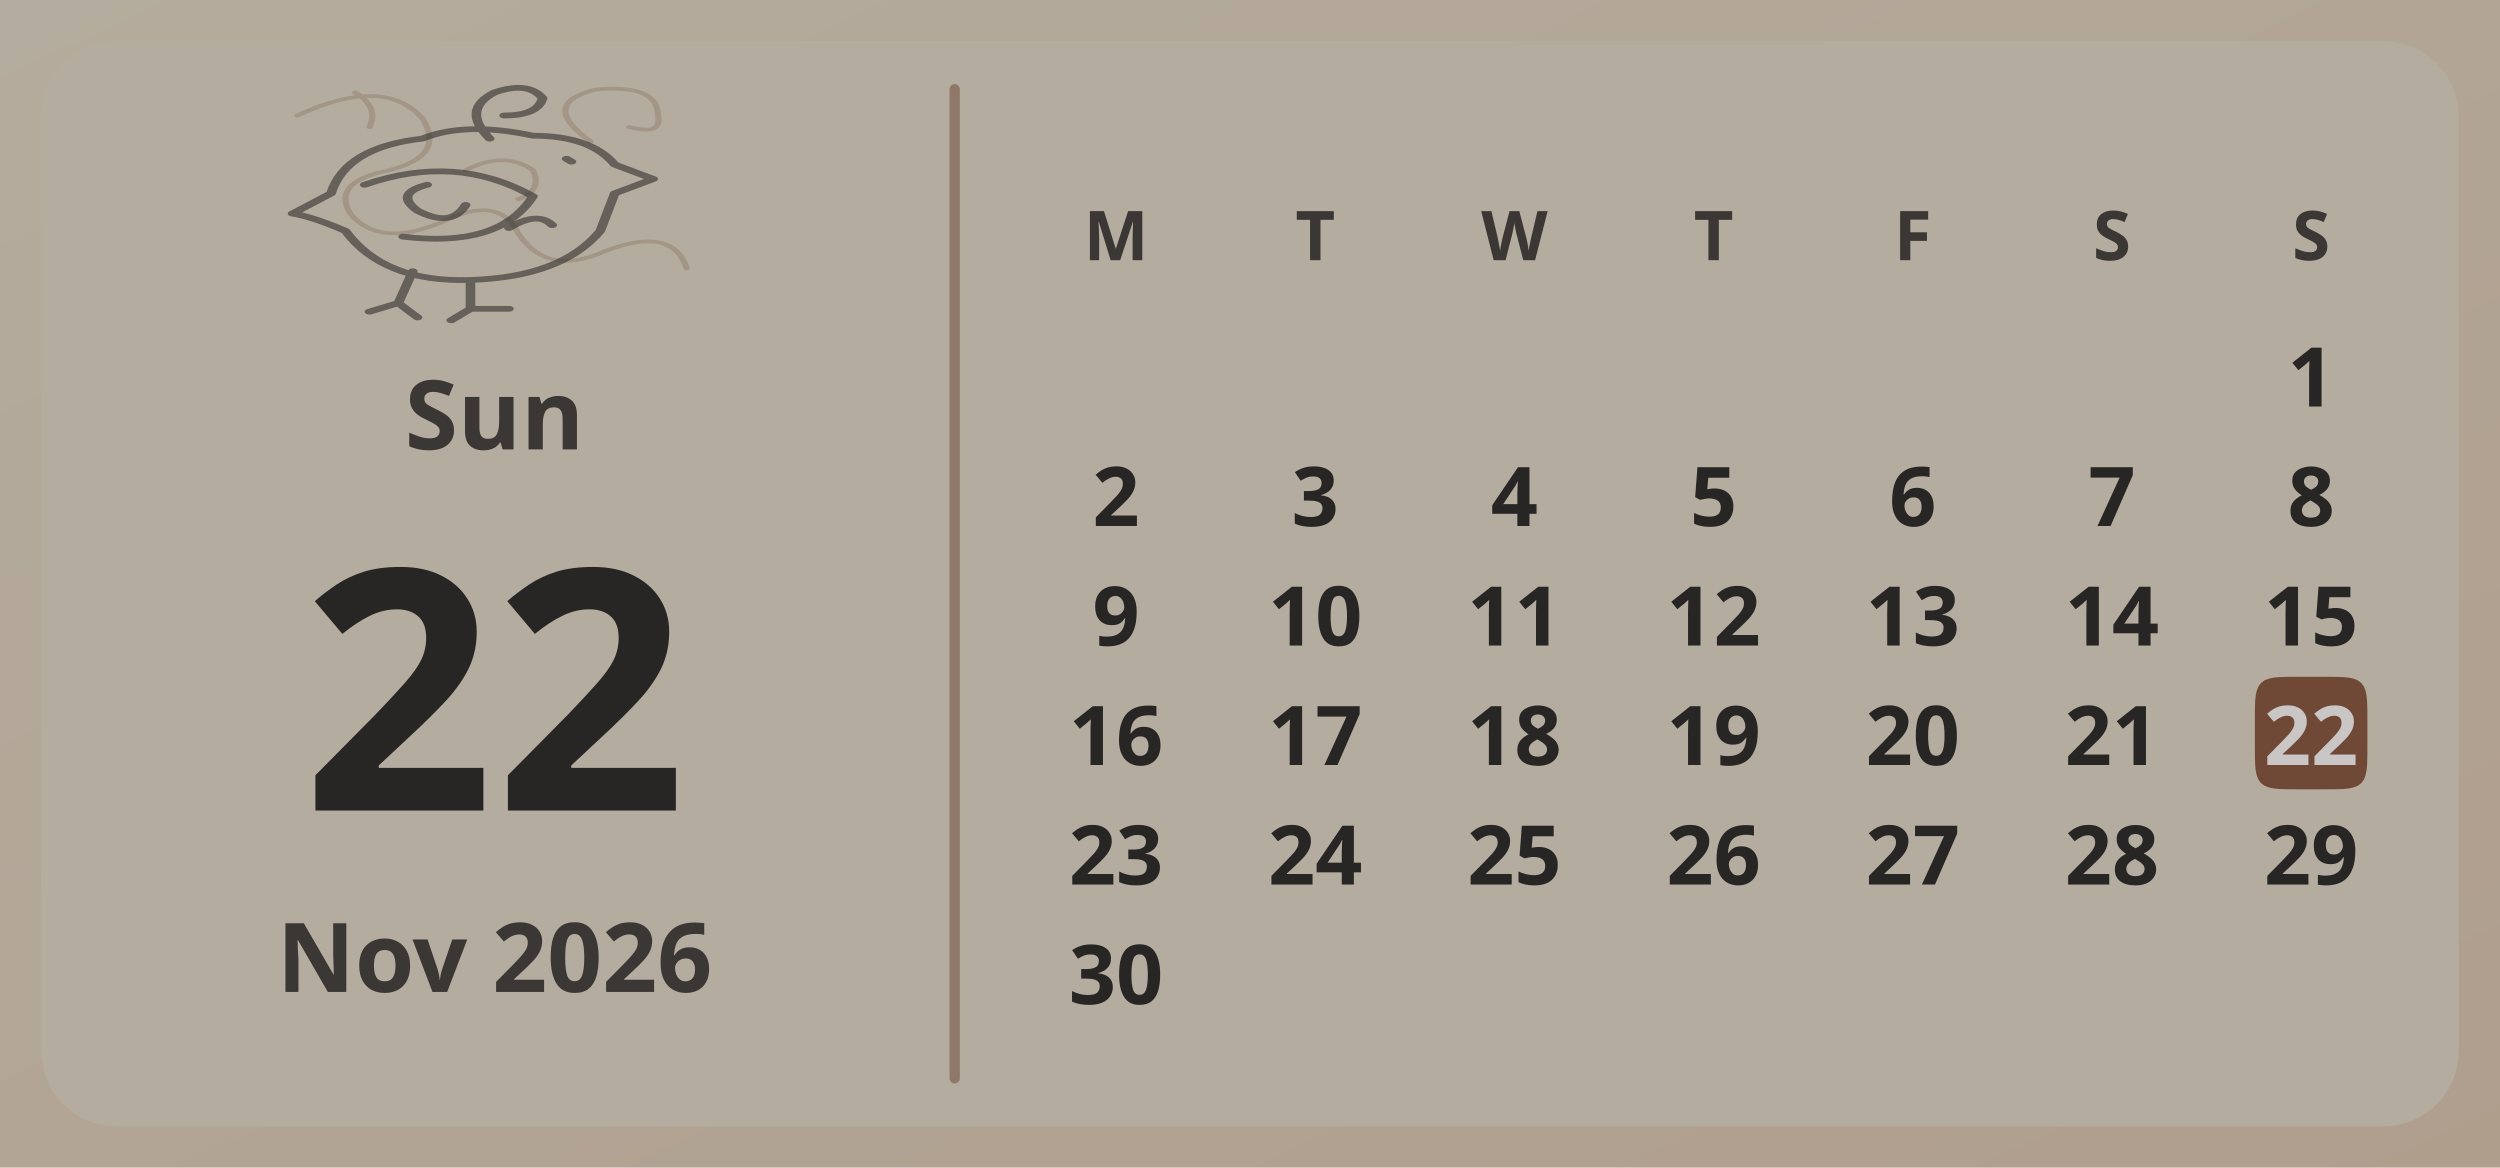
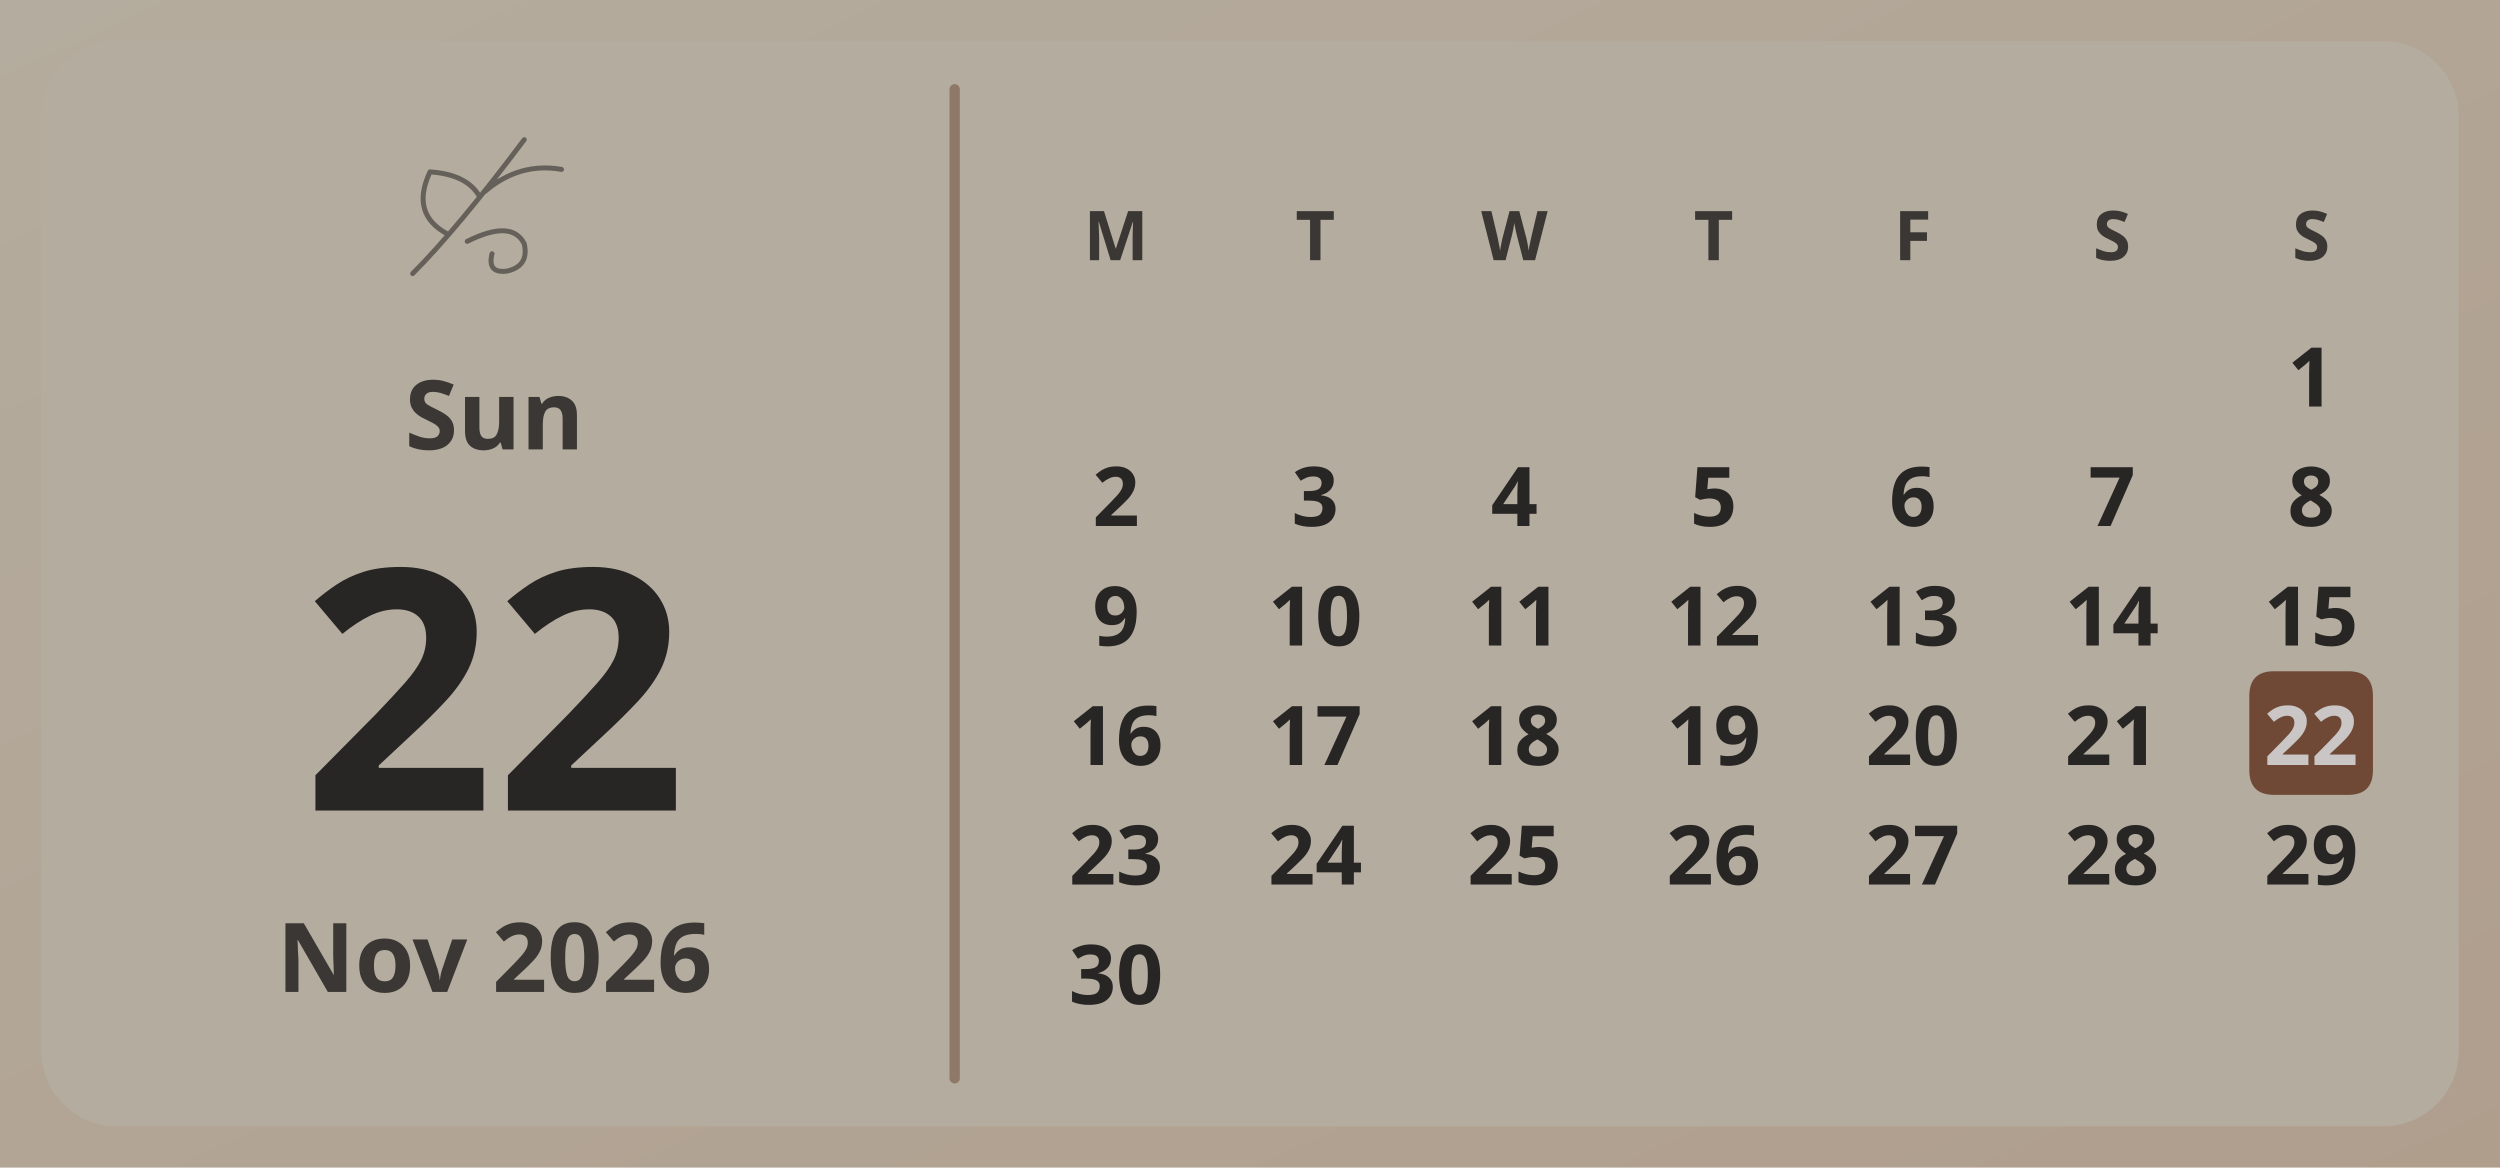
<svg xmlns="http://www.w3.org/2000/svg" width="364" height="170" viewBox="0 0 364 170">
  <defs>
    <linearGradient id="paint" x1="0" y1="0" x2="1" y2="1">
      <stop stop-color="#B4AC9E" />
      <stop offset="1" stop-color="#B09E8D" />
    </linearGradient>
  </defs>
  <rect width="364" height="170" fill="url(#paint)" />
  <g font-family="ui-rounded,system-ui,sans-serif" style="font-variant-numeric:tabular-nums">
    <rect x="6" y="6" width="352" height="158" rx="11" fill="#B4AC9E" opacity="1" />
    <line x1="139" y1="13" x2="139" y2="157" stroke="#6F4935" opacity="0.52" stroke-width="1.5" stroke-linecap="round" />
-     <path d="M 9 21 Q 27 7 35 22 Q 40 35 28 40 Q 16 44 20 55 Q 26 67 39 58 Q 51 48 55 62 Q 61 77 73 68 Q 87 59 90 74 M 21 13 Q 26 18 24 25 M 44 40 Q 52 33 58 40 Q 60 47 55 50 M 70 30 Q 59 17 71 12 Q 84 10 84 21 Q 85 28 78 25" transform="translate(37 8) scale(0.7 0.42)" fill="none" stroke="#6F4935" stroke-width="1.3" stroke-linecap="round" stroke-linejoin="round" opacity="0.22" />
-     <path d="M 19 61 Q 12 56 8 55 L 16 48 Q 19 32 35 29 Q 44 23 58 28 Q 70 28 75 38 L 83 43 L 75 48 L 72 61 Q 64 77 45 78 L 45 88 L 53 88 M 45 88 L 41 92 M 33 75 L 30 86 L 24 89 M 30 86 L 34 91 M 19 61 Q 27 79 45 78 M 23 45 Q 42 34 58 49 Q 51 67 31 63 M 49 29 Q 43 19 50 13 Q 57 9 60 15 Q 59 21 52 21 M 65 36 L 66 37 M 36 45 Q 29 48 34 54 Q 41 60 44 52 M 53 60 Q 59 54 62 59" transform="translate(37 8) scale(0.7 0.42)" fill="none" stroke="#3A3734" stroke-width="2" stroke-linecap="round" stroke-linejoin="round" opacity="0.65" />
+     <path d="M 17 80 Q 35 62 62 26 M 31 64 Q 16 56 24 39 Q 39 40 44 49 M 46 47 Q 60 35 77 38 M 39 67 Q 57 58 62 68 Q 64 77 55 79 Q 47 80 49 72" transform="translate(53.94 10.94) scale(0.3612 0.3612)" fill="none" stroke="#3A3734" stroke-width="2" stroke-linecap="round" stroke-linejoin="round" opacity="0.65" />
    <text x="72" y="60" font-size="14" font-weight="600" fill="#3A3734" text-anchor="middle" dominant-baseline="central" alignment-baseline="central">Sun</text>
    <text x="72" y="99" font-size="49" font-weight="700" fill="#282625" text-anchor="middle" dominant-baseline="central" alignment-baseline="central">22</text>
    <text x="72" y="139" font-size="14" font-weight="600" fill="#3A3734" text-anchor="middle" dominant-baseline="central" alignment-baseline="central">Nov 2026</text>
    <text x="162.5" y="34" font-size="10" font-weight="600" fill="#3A3734" text-anchor="middle" dominant-baseline="central" alignment-baseline="central">M</text>
    <text x="191.5" y="34" font-size="10" font-weight="600" fill="#3A3734" text-anchor="middle" dominant-baseline="central" alignment-baseline="central">T</text>
    <text x="220.5" y="34" font-size="10" font-weight="600" fill="#3A3734" text-anchor="middle" dominant-baseline="central" alignment-baseline="central">W</text>
    <text x="249.5" y="34" font-size="10" font-weight="600" fill="#3A3734" text-anchor="middle" dominant-baseline="central" alignment-baseline="central">T</text>
    <text x="278.5" y="34" font-size="10" font-weight="600" fill="#3A3734" text-anchor="middle" dominant-baseline="central" alignment-baseline="central">F</text>
    <text x="307.5" y="34" font-size="10" font-weight="600" fill="#3A3734" text-anchor="middle" dominant-baseline="central" alignment-baseline="central">S</text>
    <text x="336.5" y="34" font-size="10" font-weight="600" fill="#3A3734" text-anchor="middle" dominant-baseline="central" alignment-baseline="central">S</text>
    <text x="336.5" y="54.532" font-size="12" font-weight="550" fill="#282625" text-anchor="middle" dominant-baseline="central" alignment-baseline="central">1</text>
    <text x="162.5" y="71.932" font-size="12" font-weight="550" fill="#282625" text-anchor="middle" dominant-baseline="central" alignment-baseline="central">2</text>
    <text x="191.5" y="71.932" font-size="12" font-weight="550" fill="#282625" text-anchor="middle" dominant-baseline="central" alignment-baseline="central">3</text>
    <text x="220.5" y="71.932" font-size="12" font-weight="550" fill="#282625" text-anchor="middle" dominant-baseline="central" alignment-baseline="central">4</text>
    <text x="249.5" y="71.932" font-size="12" font-weight="550" fill="#282625" text-anchor="middle" dominant-baseline="central" alignment-baseline="central">5</text>
    <text x="278.5" y="71.932" font-size="12" font-weight="550" fill="#282625" text-anchor="middle" dominant-baseline="central" alignment-baseline="central">6</text>
    <text x="307.5" y="71.932" font-size="12" font-weight="550" fill="#282625" text-anchor="middle" dominant-baseline="central" alignment-baseline="central">7</text>
    <text x="336.5" y="71.932" font-size="12" font-weight="550" fill="#282625" text-anchor="middle" dominant-baseline="central" alignment-baseline="central">8</text>
    <text x="162.5" y="89.332" font-size="12" font-weight="550" fill="#282625" text-anchor="middle" dominant-baseline="central" alignment-baseline="central">9</text>
    <text x="191.5" y="89.332" font-size="12" font-weight="550" fill="#282625" text-anchor="middle" dominant-baseline="central" alignment-baseline="central">10</text>
    <text x="220.5" y="89.332" font-size="12" font-weight="550" fill="#282625" text-anchor="middle" dominant-baseline="central" alignment-baseline="central">11</text>
    <text x="249.5" y="89.332" font-size="12" font-weight="550" fill="#282625" text-anchor="middle" dominant-baseline="central" alignment-baseline="central">12</text>
    <text x="278.5" y="89.332" font-size="12" font-weight="550" fill="#282625" text-anchor="middle" dominant-baseline="central" alignment-baseline="central">13</text>
    <text x="307.5" y="89.332" font-size="12" font-weight="550" fill="#282625" text-anchor="middle" dominant-baseline="central" alignment-baseline="central">14</text>
    <text x="336.5" y="89.332" font-size="12" font-weight="550" fill="#282625" text-anchor="middle" dominant-baseline="central" alignment-baseline="central">15</text>
    <text x="162.5" y="106.732" font-size="12" font-weight="550" fill="#282625" text-anchor="middle" dominant-baseline="central" alignment-baseline="central">16</text>
    <text x="191.5" y="106.732" font-size="12" font-weight="550" fill="#282625" text-anchor="middle" dominant-baseline="central" alignment-baseline="central">17</text>
    <text x="220.5" y="106.732" font-size="12" font-weight="550" fill="#282625" text-anchor="middle" dominant-baseline="central" alignment-baseline="central">18</text>
    <text x="249.5" y="106.732" font-size="12" font-weight="550" fill="#282625" text-anchor="middle" dominant-baseline="central" alignment-baseline="central">19</text>
    <text x="278.5" y="106.732" font-size="12" font-weight="550" fill="#282625" text-anchor="middle" dominant-baseline="central" alignment-baseline="central">20</text>
    <text x="307.5" y="106.732" font-size="12" font-weight="550" fill="#282625" text-anchor="middle" dominant-baseline="central" alignment-baseline="central">21</text>
-     <path d="M 95.5 50 L 95.5 52.98 L 95.5 55.99 L 95.5 59.05 L 95.5 62.19 L 95.49 65.44 L 95.46 68.83 L 95.39 72.38 L 95.23 76.11 L 94.86 79.97 L 94.11 83.85 L 92.74 87.49 L 90.54 90.54 L 87.49 92.74 L 83.85 94.11 L 79.97 94.86 L 76.11 95.23 L 72.38 95.39 L 68.83 95.46 L 65.44 95.49 L 62.19 95.5 L 59.05 95.5 L 55.99 95.5 L 52.98 95.5 L 50 95.5 L 47.02 95.5 L 44.01 95.5 L 40.95 95.5 L 37.81 95.5 L 34.56 95.49 L 31.17 95.46 L 27.62 95.39 L 23.89 95.23 L 20.03 94.86 L 16.15 94.11 L 12.51 92.74 L 9.46 90.54 L 7.26 87.49 L 5.89 83.85 L 5.14 79.97 L 4.77 76.11 L 4.61 72.38 L 4.54 68.83 L 4.51 65.44 L 4.5 62.19 L 4.5 59.05 L 4.5 55.99 L 4.5 52.98 L 4.5 50 L 4.5 47.02 L 4.5 44.01 L 4.5 40.95 L 4.5 37.81 L 4.51 34.56 L 4.54 31.17 L 4.61 27.62 L 4.77 23.89 L 5.14 20.03 L 5.89 16.15 L 7.26 12.51 L 9.46 9.46 L 12.51 7.26 L 16.15 5.89 L 20.03 5.14 L 23.89 4.77 L 27.62 4.61 L 31.17 4.54 L 34.56 4.51 L 37.81 4.5 L 40.95 4.5 L 44.01 4.5 L 47.02 4.5 L 50 4.5 L 52.98 4.5 L 55.99 4.5 L 59.05 4.5 L 62.19 4.5 L 65.44 4.51 L 68.83 4.54 L 72.38 4.61 L 76.11 4.77 L 79.97 5.14 L 83.85 5.89 L 87.49 7.26 L 90.54 9.46 L 92.74 12.51 L 94.11 16.15 L 94.86 20.03 L 95.23 23.89 L 95.39 27.62 L 95.46 31.17 L 95.49 34.56 L 95.5 37.81 L 95.5 40.95 L 95.5 44.01 L 95.5 47.02 Z" transform="translate(327.5 97.732) scale(0.18 0.18)" fill="#6F4935" opacity="1" />
+     <path d="M 20 0 L 80 0 Q 100 0 100 20 L 100 80 Q 100 100 80 100 L 20 100 Q 0 100 0 80 L 0 20 Q 0 0 20 0 Z" transform="translate(327.5 97.732) scale(0.18 0.18)" fill="#6F4935" opacity="1" />
    <text x="336.5" y="106.732" font-size="12" font-weight="700" fill="#C9C6C5" text-anchor="middle" dominant-baseline="central" alignment-baseline="central">22</text>
    <text x="162.5" y="124.132" font-size="12" font-weight="550" fill="#282625" text-anchor="middle" dominant-baseline="central" alignment-baseline="central">23</text>
    <text x="191.5" y="124.132" font-size="12" font-weight="550" fill="#282625" text-anchor="middle" dominant-baseline="central" alignment-baseline="central">24</text>
    <text x="220.5" y="124.132" font-size="12" font-weight="550" fill="#282625" text-anchor="middle" dominant-baseline="central" alignment-baseline="central">25</text>
    <text x="249.5" y="124.132" font-size="12" font-weight="550" fill="#282625" text-anchor="middle" dominant-baseline="central" alignment-baseline="central">26</text>
    <text x="278.5" y="124.132" font-size="12" font-weight="550" fill="#282625" text-anchor="middle" dominant-baseline="central" alignment-baseline="central">27</text>
    <text x="307.5" y="124.132" font-size="12" font-weight="550" fill="#282625" text-anchor="middle" dominant-baseline="central" alignment-baseline="central">28</text>
    <text x="336.5" y="124.132" font-size="12" font-weight="550" fill="#282625" text-anchor="middle" dominant-baseline="central" alignment-baseline="central">29</text>
    <text x="162.5" y="141.532" font-size="12" font-weight="550" fill="#282625" text-anchor="middle" dominant-baseline="central" alignment-baseline="central">30</text>
  </g>
</svg>
